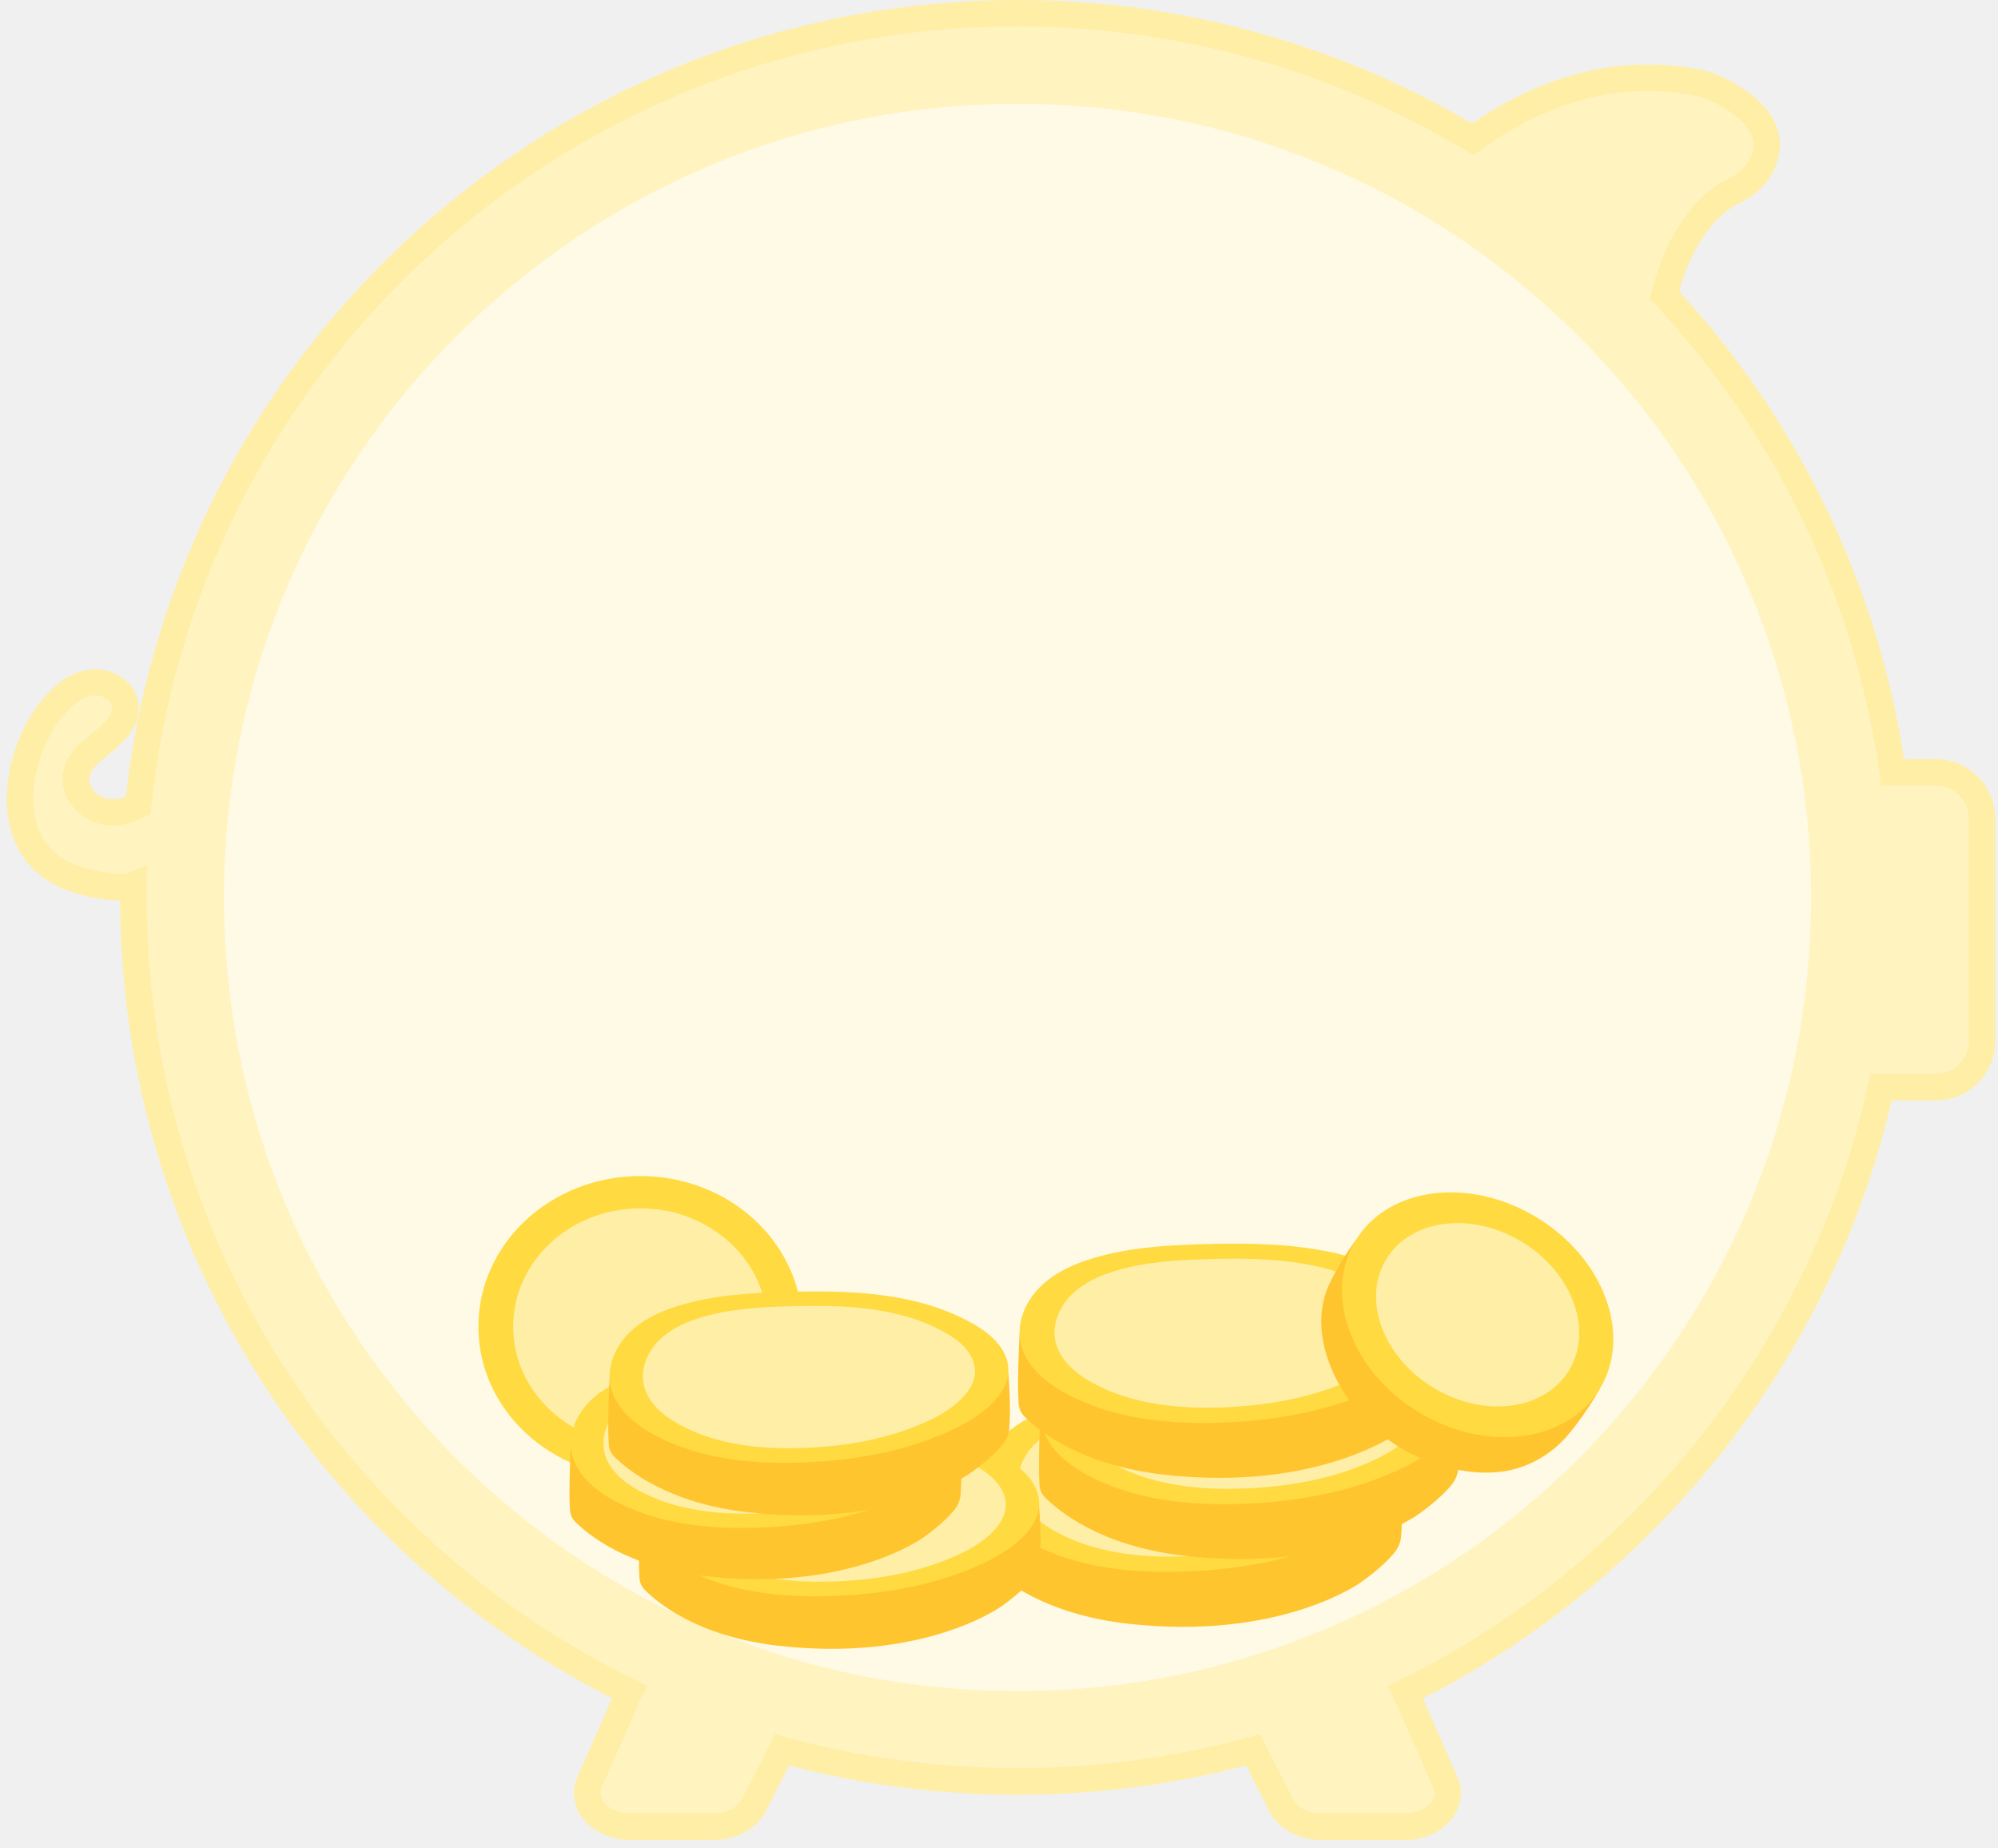
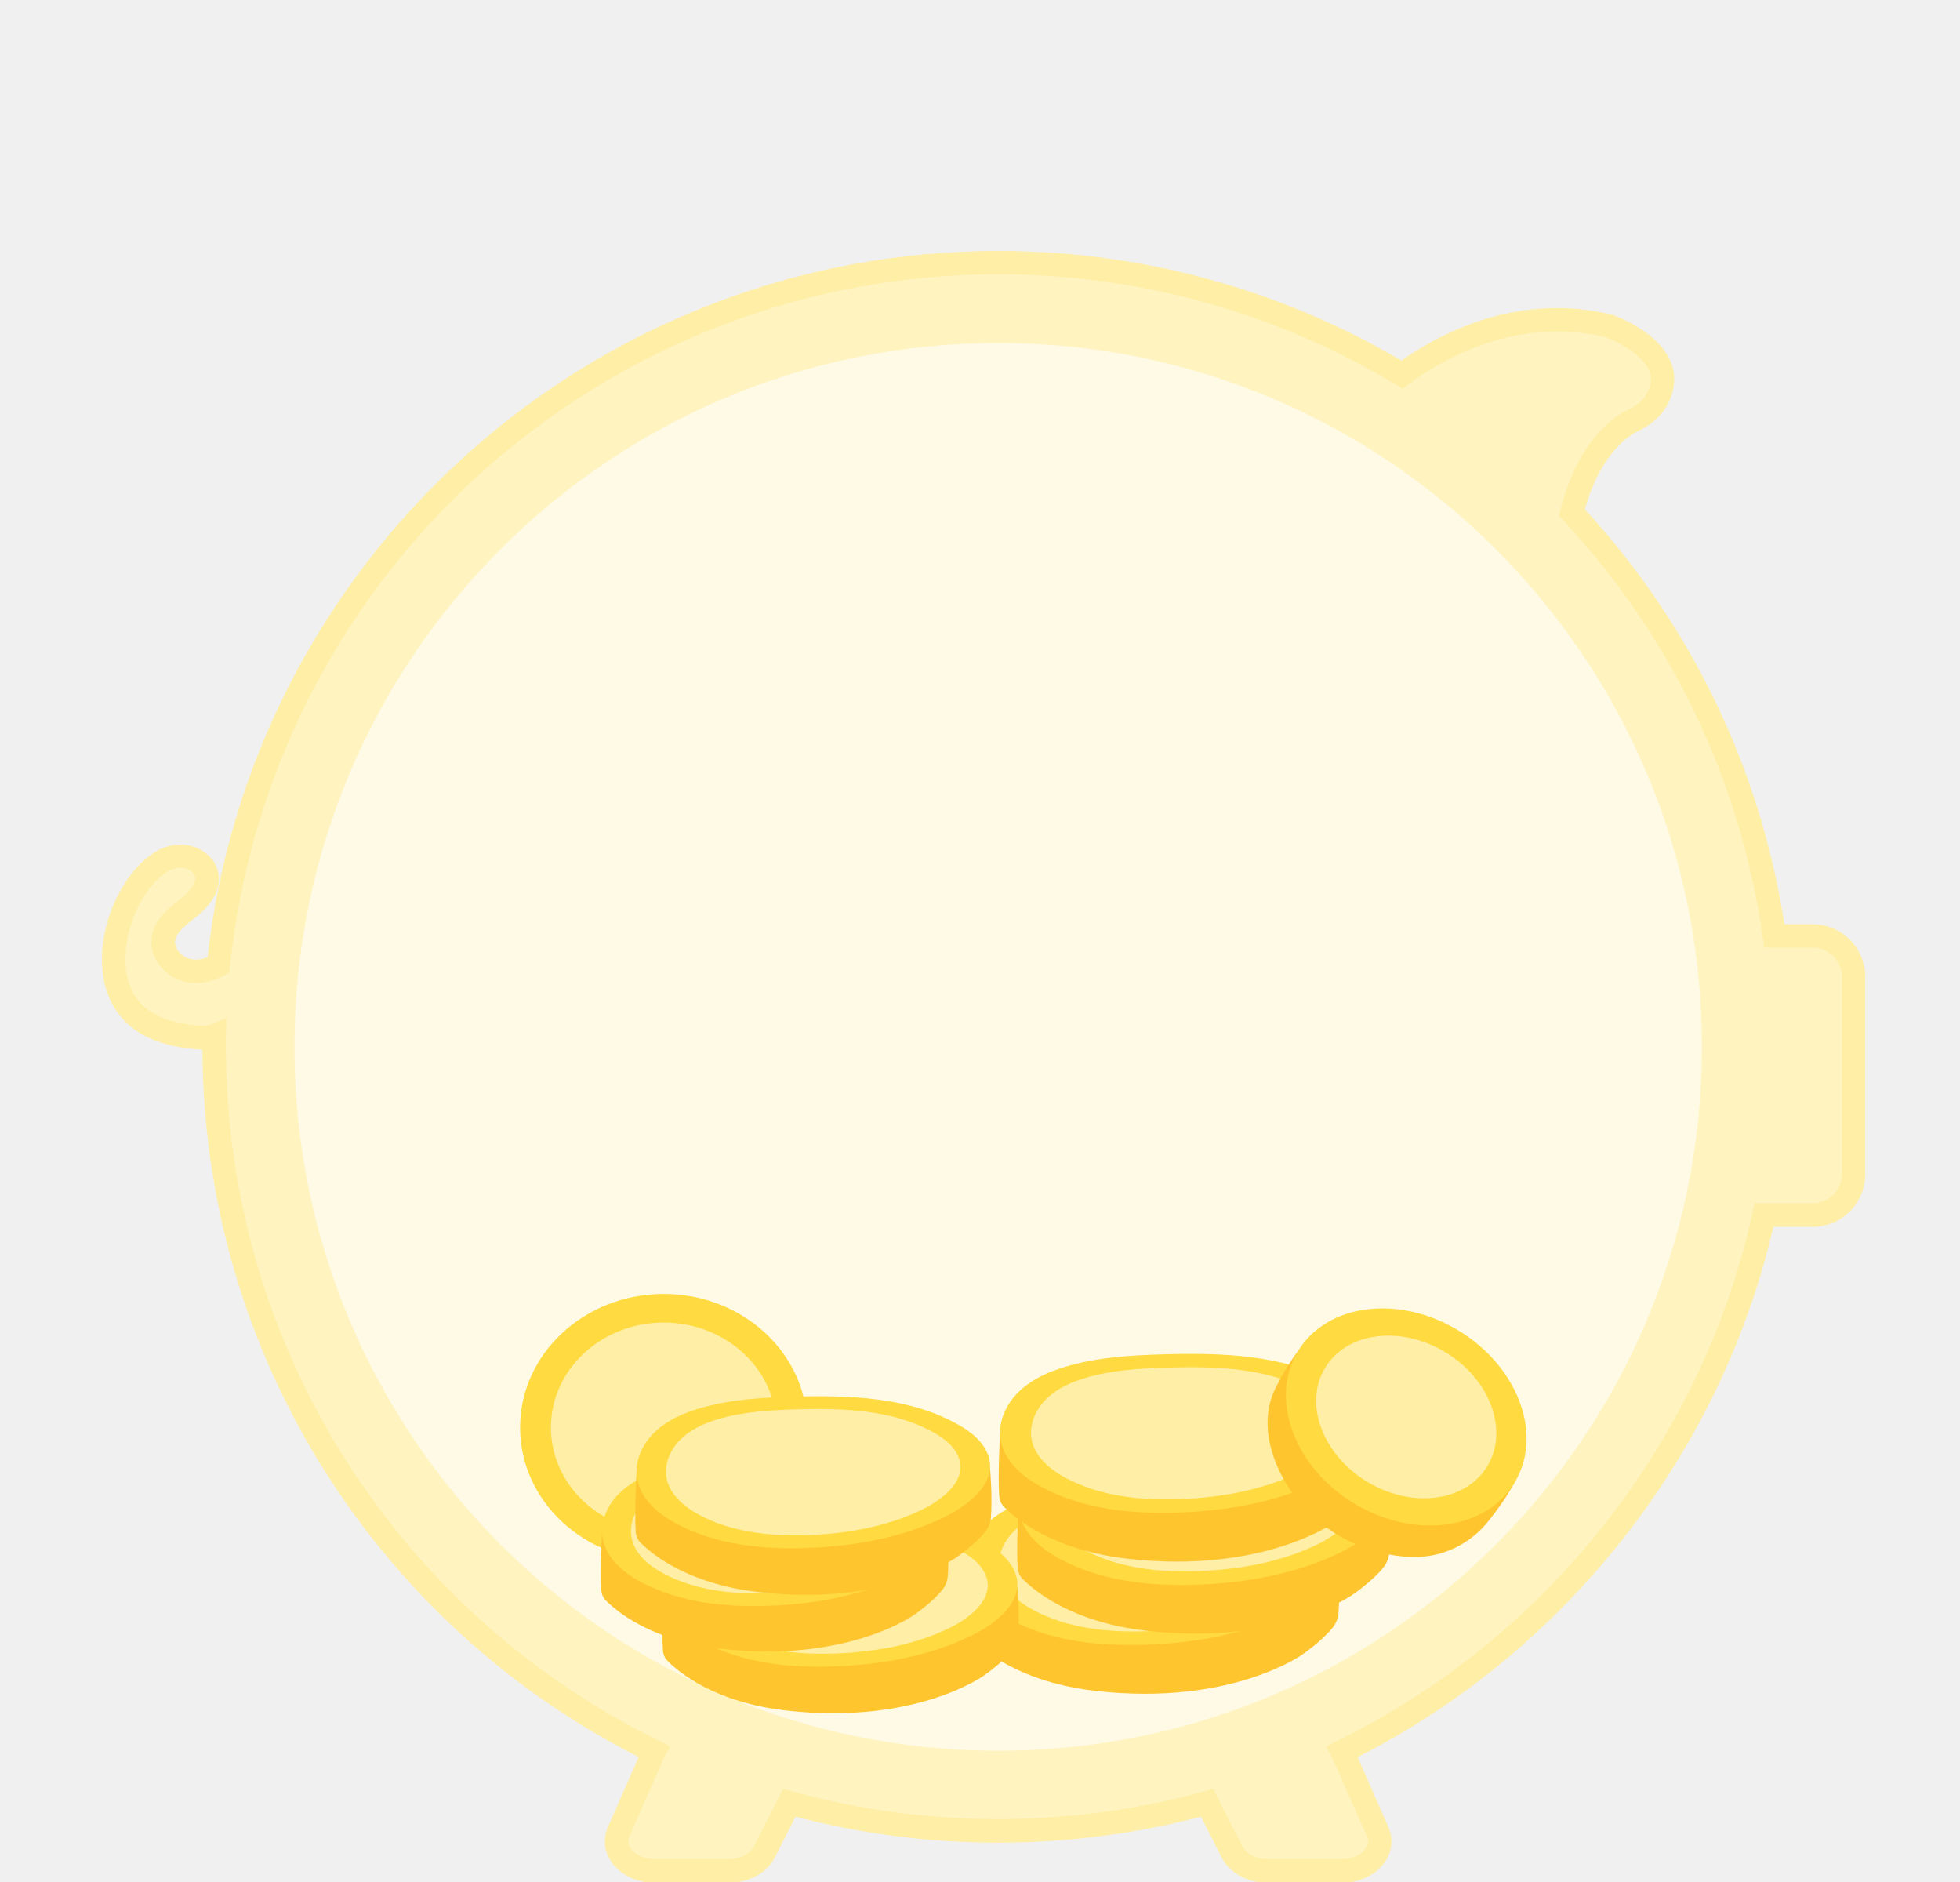
- <svg xmlns="http://www.w3.org/2000/svg" width="100%" height="100%" viewBox="0 0 226 209" fill="none">
-   <g clip-path="url(#clip0_113_24987)">
-     <path d="M218.984 87.35H214.104C211.174 66.63 201.884 47.96 188.284 33.35C190.694 23.75 196.054 21.63 196.054 21.63C200.324 19.62 199.824 15.86 199.824 15.86C199.324 11.84 193.044 9.58 193.044 9.58C181.444 6.76 171.824 11.93 166.614 15.77C151.554 6.71 133.934 1.5 115.094 1.5C63.384 1.5 20.834 40.76 15.634 91.1C14.424 91.74 13.044 92.06 11.714 91.76C9.864 91.34 8.294 89.49 8.634 87.62C8.924 85.97 10.434 84.87 11.754 83.83C13.074 82.79 14.414 81.35 14.164 79.69C13.904 78.02 12.004 76.99 10.324 77.21C8.644 77.43 7.244 78.57 6.134 79.84C1.804 84.84 -0.076 95.04 6.864 98.72C8.624 99.65 10.614 100.07 12.594 100.29C13.434 100.38 14.324 100.42 15.104 100.11C15.104 100.57 15.084 101.04 15.084 101.5C15.084 140.98 37.964 175.12 71.194 191.37C71.144 191.46 71.084 191.54 71.054 191.63L66.674 201.6C65.594 204.05 67.944 206.6 71.284 206.6H80.714C82.714 206.6 84.504 205.65 85.244 204.21L88.454 197.91C96.934 200.25 105.874 201.5 115.094 201.5C124.314 201.5 133.254 200.24 141.734 197.91L144.944 204.21C145.674 205.65 147.474 206.6 149.474 206.6H158.904C162.244 206.6 164.594 204.05 163.514 201.6L159.134 191.63C159.094 191.54 159.034 191.46 158.994 191.37C186.024 178.15 206.204 153.09 212.794 122.95H218.994C221.864 122.95 224.214 120.6 224.214 117.73V92.57C224.214 89.7 221.864 87.35 218.994 87.35H218.984Z" fill="#FFF3C0" />
-     <path d="M158.903 208.1H149.473C146.903 208.1 144.603 206.84 143.603 204.89L140.953 199.67C124.123 204.09 106.063 204.09 89.243 199.67L86.593 204.89C85.603 206.84 83.303 208.1 80.723 208.1H71.293C68.943 208.1 66.803 207.04 65.693 205.34C64.823 204.01 64.683 202.42 65.313 200.99L69.233 192.06C52.983 183.82 39.243 171.36 29.423 155.95C19.133 139.79 13.663 121.09 13.593 101.85C13.193 101.85 12.803 101.82 12.433 101.78C9.853 101.5 7.863 100.95 6.163 100.05C3.383 98.58 1.593 96.09 0.993 92.85C0.143 88.33 1.793 82.58 5.003 78.87C6.603 77.02 8.333 75.96 10.133 75.73C12.463 75.42 15.243 76.86 15.643 79.47C15.933 81.37 14.933 83.23 12.683 85.02L12.453 85.2C11.393 86.04 10.293 86.9 10.113 87.89C9.943 88.87 10.883 90.04 12.053 90.3C12.843 90.48 13.613 90.33 14.243 90.09C16.983 65.59 28.573 42.96 46.923 26.31C65.613 9.34 89.823 0 115.093 0C133.223 0 150.983 4.83 166.523 13.98C171.783 10.3 181.623 5.27 193.383 8.13L193.533 8.18C194.263 8.44 200.693 10.89 201.293 15.68C201.323 15.87 201.883 20.55 196.673 23C196.423 23.11 192.163 24.99 189.923 32.95C203.533 47.8 212.313 66.05 215.373 85.86H218.963C222.673 85.86 225.683 88.87 225.683 92.58V117.74C225.683 121.45 222.673 124.46 218.963 124.46H213.963C207.253 153.45 187.553 178.56 160.943 192.07L164.863 201C165.493 202.43 165.353 204.02 164.483 205.35C163.373 207.05 161.223 208.11 158.883 208.11L158.903 208.1ZM142.523 196.13L146.283 203.52C146.763 204.46 148.043 205.09 149.473 205.09H158.903C160.223 205.09 161.443 204.54 161.993 203.69C162.313 203.2 162.363 202.7 162.133 202.19L157.673 192.09L156.903 190.71L158.323 190.01C185.143 176.89 204.953 151.69 211.313 122.62L211.573 121.44H218.983C221.033 121.44 222.703 119.77 222.703 117.72V92.56C222.703 90.51 221.033 88.84 218.983 88.84H212.793L212.613 87.55C209.783 67.58 200.993 49.19 187.183 34.37L186.623 33.77L186.823 32.98C189.393 22.75 195.243 20.33 195.493 20.23C198.523 18.8 198.353 16.31 198.323 16.03C198.013 13.54 194.153 11.59 192.593 11.01C181.423 8.33 172.073 13.59 167.483 16.97L166.673 17.56L165.813 17.04C150.543 7.84 133.003 2.98 115.083 2.98C90.563 2.98 67.063 12.05 48.913 28.51C30.893 44.86 19.603 67.14 17.113 91.23L17.033 92.02L16.323 92.4C14.673 93.28 12.953 93.56 11.373 93.2C8.623 92.58 6.683 89.9 7.143 87.33C7.523 85.21 9.223 83.87 10.583 82.8L10.813 82.62C11.733 81.89 12.813 80.82 12.663 79.88C12.543 79.14 11.473 78.53 10.503 78.66C9.453 78.79 8.363 79.51 7.263 80.79C4.653 83.81 3.253 88.63 3.933 92.25C4.373 94.59 5.593 96.31 7.563 97.36C8.913 98.08 10.563 98.52 12.753 98.76C13.363 98.83 14.063 98.87 14.553 98.68L16.633 97.86L16.593 100.57C16.593 100.87 16.593 101.17 16.593 101.47C16.593 120.26 21.903 138.54 31.953 154.31C41.733 169.67 55.533 182.01 71.863 190L73.273 190.69L72.433 192.22L68.053 202.18C67.833 202.69 67.883 203.19 68.193 203.68C68.743 204.53 69.963 205.08 71.283 205.08H80.713C82.143 205.08 83.423 204.45 83.903 203.51L87.663 196.12L88.843 196.45C105.883 201.15 124.283 201.15 141.333 196.45L142.513 196.12L142.523 196.13Z" fill="#FFEEA6" />
-     <path d="M115.094 191.26C164.667 191.26 204.854 151.073 204.854 101.5C204.854 51.927 164.667 11.74 115.094 11.74C65.521 11.74 25.334 51.927 25.334 101.5C25.334 151.073 65.521 191.26 115.094 191.26Z" fill="#FFFAE6" />
-     <path d="M72.433 167.07C82.551 167.07 90.753 159.445 90.753 150.04C90.753 140.634 82.551 133.01 72.433 133.01C62.315 133.01 54.113 140.634 54.113 150.04C54.113 159.445 62.315 167.07 72.433 167.07Z" fill="#FFDA40" />
-     <path d="M72.433 163.42C80.38 163.42 86.823 157.429 86.823 150.04C86.823 142.65 80.38 136.66 72.433 136.66C64.486 136.66 58.043 142.65 58.043 150.04C58.043 157.429 64.486 163.42 72.433 163.42Z" fill="#FFEEA6" />
-     <path d="M158.393 167.15C158.653 170.67 158.583 172.71 158.493 173.73C158.433 174.37 158.203 174.98 157.813 175.49C156.523 177.17 153.963 178.94 153.963 178.94C153.963 178.94 144.863 185.6 127.523 183.63C118.003 182.55 113.243 178.53 111.753 177.04C111.373 176.66 111.153 176.17 111.113 175.64C110.923 173.13 111.213 167.65 111.213 167.65L158.383 167.15H158.393Z" fill="#FFC52F" />
-     <path d="M118.153 159.61C116.433 160.25 114.803 161.14 113.523 162.42C111.903 164.03 110.903 166.35 111.313 168.58C111.803 171.23 114.103 173.19 116.513 174.48C121.813 177.33 128.073 177.96 134.113 177.74C140.353 177.5 146.633 176.38 152.223 173.66C155.603 172.02 160.213 168.55 157.653 164.37C156.803 162.99 155.423 162 153.983 161.21C147.453 157.59 139.583 157.35 132.093 157.56C127.853 157.68 123.563 157.93 119.503 159.16C119.053 159.3 118.603 159.45 118.153 159.61Z" fill="#FFDA40" />
-     <path d="M120.932 160.95C119.502 161.49 118.142 162.22 117.072 163.29C115.722 164.63 114.892 166.56 115.232 168.41C115.642 170.61 117.562 172.24 119.562 173.31C123.972 175.68 129.192 176.21 134.222 176.02C139.412 175.82 144.652 174.89 149.312 172.63C152.122 171.26 155.972 168.38 153.832 164.91C153.122 163.76 151.972 162.94 150.782 162.28C145.342 159.27 138.792 159.07 132.552 159.25C129.022 159.35 125.442 159.56 122.062 160.58C121.682 160.69 121.312 160.82 120.942 160.96L120.932 160.95Z" fill="#FFEEA6" />
-     <path d="M164.862 159.48C165.122 163 165.052 165.04 164.962 166.06C164.902 166.7 164.672 167.31 164.282 167.82C162.992 169.5 160.432 171.27 160.432 171.27C160.432 171.27 151.332 177.93 133.992 175.96C124.472 174.88 119.712 170.86 118.222 169.37C117.842 168.99 117.622 168.5 117.582 167.97C117.392 165.46 117.682 159.98 117.682 159.98L164.852 159.48H164.862Z" fill="#FFC52F" />
-     <path d="M124.631 151.95C122.911 152.59 121.281 153.48 120.001 154.76C118.381 156.37 117.381 158.69 117.791 160.92C118.281 163.57 120.581 165.53 122.991 166.82C128.291 169.67 134.551 170.3 140.591 170.08C146.831 169.84 153.111 168.72 158.701 166C162.081 164.36 166.691 160.89 164.131 156.71C163.281 155.33 161.901 154.34 160.461 153.55C153.931 149.93 146.061 149.69 138.571 149.9C134.331 150.02 130.041 150.27 125.981 151.5C125.531 151.64 125.081 151.79 124.631 151.95Z" fill="#FFDA40" />
-     <path d="M127.413 153.28C125.983 153.82 124.623 154.55 123.553 155.62C122.203 156.96 121.373 158.89 121.713 160.74C122.123 162.94 124.043 164.57 126.043 165.64C130.453 168.01 135.673 168.54 140.703 168.35C145.893 168.15 151.133 167.22 155.793 164.96C158.603 163.59 162.453 160.71 160.313 157.24C159.603 156.09 158.453 155.27 157.263 154.61C151.823 151.6 145.273 151.4 139.033 151.58C135.503 151.68 131.923 151.89 128.543 152.91C128.163 153.02 127.793 153.15 127.423 153.29L127.413 153.28Z" fill="#FFEEA6" />
-     <path d="M162.503 150.3C162.763 153.82 162.693 155.86 162.603 156.88C162.543 157.52 162.313 158.13 161.923 158.64C160.633 160.32 158.073 162.09 158.073 162.09C158.073 162.09 148.973 168.75 131.633 166.78C122.113 165.7 117.353 161.68 115.863 160.19C115.483 159.81 115.263 159.32 115.223 158.79C115.033 156.28 115.323 150.8 115.323 150.8L162.493 150.3H162.503Z" fill="#FFC52F" />
-     <path d="M122.262 142.76C120.542 143.4 118.912 144.29 117.632 145.57C116.012 147.18 115.012 149.5 115.422 151.73C115.912 154.38 118.212 156.34 120.622 157.63C125.922 160.48 132.182 161.11 138.222 160.89C144.462 160.65 150.742 159.53 156.332 156.81C159.712 155.17 164.322 151.7 161.762 147.52C160.912 146.14 159.532 145.15 158.092 144.36C151.562 140.74 143.692 140.5 136.202 140.71C131.962 140.83 127.672 141.08 123.612 142.31C123.162 142.45 122.712 142.6 122.262 142.76Z" fill="#FFDA40" />
-     <path d="M125.054 144.1C123.624 144.64 122.264 145.37 121.194 146.44C119.844 147.78 119.014 149.71 119.354 151.56C119.764 153.76 121.684 155.39 123.684 156.46C128.094 158.83 133.314 159.36 138.344 159.17C143.534 158.97 148.774 158.04 153.434 155.78C156.244 154.41 160.094 151.53 157.954 148.06C157.244 146.91 156.094 146.09 154.904 145.43C149.464 142.42 142.914 142.22 136.674 142.4C133.144 142.5 129.564 142.71 126.184 143.73C125.804 143.84 125.434 143.97 125.064 144.11L125.054 144.1Z" fill="#FFEEA6" />
-     <path d="M117.534 170.38C117.784 173.74 117.714 175.7 117.634 176.67C117.584 177.28 117.364 177.86 116.984 178.35C115.754 179.96 113.304 181.65 113.304 181.65C113.304 181.65 104.604 188.02 88.024 186.13C78.914 185.09 74.374 181.26 72.944 179.83C72.584 179.47 72.374 179 72.334 178.49C72.154 176.09 72.434 170.85 72.434 170.85L117.534 170.38Z" fill="#FFC52F" />
-     <path d="M79.063 163.17C77.423 163.79 75.863 164.63 74.633 165.86C73.083 167.4 72.133 169.62 72.523 171.75C72.993 174.28 75.193 176.15 77.493 177.39C82.563 180.12 88.543 180.72 94.323 180.5C100.283 180.27 106.293 179.2 111.643 176.6C114.873 175.03 119.283 171.71 116.833 167.72C116.023 166.4 114.703 165.45 113.333 164.7C107.093 161.24 99.563 161.01 92.403 161.21C88.343 161.33 84.243 161.57 80.363 162.74C79.933 162.87 79.503 163.01 79.073 163.17H79.063Z" fill="#FFDA40" />
-     <path d="M81.724 164.45C80.354 164.96 79.054 165.67 78.034 166.68C76.744 167.96 75.944 169.81 76.274 171.58C76.664 173.68 78.504 175.24 80.414 176.27C84.634 178.54 89.624 179.04 94.424 178.86C99.394 178.67 104.394 177.78 108.854 175.62C111.544 174.31 115.214 171.56 113.174 168.24C112.494 167.14 111.394 166.36 110.254 165.73C105.054 162.86 98.784 162.66 92.814 162.83C89.434 162.93 86.014 163.13 82.784 164.1C82.424 164.21 82.064 164.33 81.714 164.46L81.724 164.45Z" fill="#FFEEA6" />
-     <path d="M108.564 162.89C108.814 166.17 108.744 168.08 108.654 169.03C108.604 169.63 108.384 170.19 108.024 170.67C106.824 172.24 104.434 173.89 104.434 173.89C104.434 173.89 95.954 180.11 79.774 178.26C70.894 177.25 66.464 173.51 65.064 172.11C64.714 171.76 64.504 171.3 64.474 170.8C64.304 168.46 64.564 163.35 64.564 163.35L108.564 162.89Z" fill="#FFC52F" />
-     <path d="M71.033 155.86C69.433 156.46 67.913 157.29 66.713 158.48C65.203 159.98 64.273 162.15 64.653 164.23C65.113 166.7 67.263 168.53 69.503 169.73C74.443 172.39 80.283 172.98 85.913 172.77C91.733 172.55 97.593 171.5 102.803 168.96C105.953 167.43 110.253 164.19 107.863 160.29C107.073 159 105.783 158.08 104.443 157.34C98.353 153.97 91.013 153.74 84.023 153.94C80.063 154.05 76.063 154.29 72.283 155.43C71.863 155.56 71.443 155.7 71.023 155.85L71.033 155.86Z" fill="#FFDA40" />
-     <path d="M73.634 157.11C72.294 157.61 71.034 158.3 70.034 159.29C68.774 160.54 68.004 162.34 68.324 164.07C68.704 166.12 70.494 167.64 72.364 168.64C76.484 170.85 81.344 171.34 86.034 171.16C90.884 170.98 95.764 170.11 100.104 168C102.734 166.73 106.314 164.04 104.324 160.8C103.664 159.73 102.594 158.96 101.474 158.35C96.404 155.55 90.294 155.36 84.464 155.52C81.164 155.61 77.834 155.81 74.684 156.76C74.334 156.87 73.984 156.98 73.634 157.11Z" fill="#FFEEA6" />
-     <path d="M114.063 155.28C114.313 158.64 114.243 160.6 114.163 161.57C114.113 162.18 113.893 162.76 113.513 163.25C112.283 164.86 109.833 166.55 109.833 166.55C109.833 166.55 101.133 172.92 84.553 171.03C75.443 169.99 70.903 166.16 69.473 164.73C69.113 164.37 68.903 163.9 68.863 163.39C68.683 160.99 68.963 155.75 68.963 155.75L114.063 155.28Z" fill="#FFC52F" />
-     <path d="M75.583 148.07C73.943 148.69 72.383 149.53 71.153 150.76C69.603 152.3 68.653 154.52 69.043 156.65C69.513 159.18 71.713 161.05 74.013 162.29C79.083 165.02 85.063 165.62 90.843 165.4C96.803 165.17 102.813 164.1 108.163 161.5C111.393 159.93 115.803 156.61 113.353 152.62C112.543 151.3 111.223 150.35 109.853 149.6C103.613 146.14 96.083 145.91 88.923 146.11C84.863 146.23 80.763 146.47 76.883 147.64C76.453 147.77 76.023 147.91 75.593 148.07H75.583Z" fill="#FFDA40" />
-     <path d="M78.243 149.35C76.873 149.86 75.573 150.57 74.553 151.58C73.263 152.86 72.463 154.71 72.793 156.48C73.183 158.58 75.023 160.14 76.933 161.17C81.153 163.44 86.143 163.94 90.943 163.76C95.913 163.57 100.913 162.68 105.373 160.52C108.063 159.21 111.733 156.46 109.693 153.14C109.013 152.04 107.913 151.26 106.773 150.63C101.573 147.76 95.303 147.56 89.333 147.73C85.953 147.83 82.533 148.03 79.303 149C78.943 149.11 78.583 149.23 78.233 149.36L78.243 149.35Z" fill="#FFEEA6" />
-     <path d="M180.942 157.08C179.262 160.15 177.152 162.53 177.152 162.53C175.252 164.67 172.542 166.14 169.702 166.46C167.102 166.76 164.462 166.3 162.012 165.43C160.862 165.02 159.752 164.53 158.702 163.92C156.392 162.59 154.362 160.8 152.792 158.64C149.992 154.81 148.232 149.51 150.472 145C151.292 143.35 152.252 141.76 153.342 140.28L180.952 157.07L180.942 157.08Z" fill="#FFC52F" />
-     <path d="M180.947 157.095C184.644 151.017 181.459 142.331 173.834 137.693C166.209 133.055 157.031 134.221 153.334 140.299C149.637 146.376 152.822 155.063 160.447 159.701C168.072 164.339 177.251 163.172 180.947 157.095Z" fill="#FFDA40" />
-     <path d="M177.478 154.985C180.247 150.432 177.864 143.925 172.155 140.453C166.445 136.98 159.572 137.856 156.802 142.409C154.032 146.963 156.416 153.469 162.125 156.942C167.834 160.415 174.708 159.539 177.478 154.985Z" fill="#FFEEA6" />
+ <svg xmlns="http://www.w3.org/2000/svg" width="250" height="240" viewBox="0 0 250 240" fill="none">
+   <g clip-path="url(#clip0_376_84353)">
+     <g clip-path="url(#clip1_376_84353)">
+       <path d="M231.21 119.35H226.33C223.4 98.63 214.11 79.96 200.51 65.35C202.92 55.75 208.28 53.63 208.28 53.63C212.55 51.62 212.05 47.86 212.05 47.86C211.55 43.84 205.27 41.58 205.27 41.58C193.67 38.76 184.05 43.93 178.84 47.77C163.78 38.71 146.16 33.5 127.32 33.5C75.61 33.5 33.06 72.76 27.86 123.1C26.65 123.74 25.27 124.06 23.94 123.76C22.09 123.34 20.52 121.49 20.86 119.62C21.15 117.97 22.66 116.87 23.98 115.83C25.3 114.79 26.64 113.35 26.39 111.69C26.13 110.02 24.23 108.99 22.55 109.21C20.87 109.43 19.47 110.57 18.36 111.84C14.03 116.84 12.15 127.04 19.09 130.72C20.85 131.65 22.84 132.07 24.82 132.29C25.66 132.38 26.55 132.42 27.33 132.11C27.33 132.57 27.31 133.04 27.31 133.5C27.31 172.98 50.19 207.12 83.42 223.37C83.37 223.46 83.31 223.54 83.28 223.63L78.9 233.6C77.82 236.05 80.17 238.6 83.51 238.6H92.94C94.94 238.6 96.73 237.65 97.47 236.21L100.68 229.91C109.16 232.25 118.1 233.5 127.32 233.5C136.54 233.5 145.48 232.24 153.96 229.91L157.17 236.21C157.9 237.65 159.7 238.6 161.7 238.6H171.13C174.47 238.6 176.82 236.05 175.74 233.6L171.36 223.63C171.32 223.54 171.26 223.46 171.22 223.37C198.25 210.15 218.43 185.09 225.02 154.95H231.22C234.09 154.95 236.44 152.6 236.44 149.73V124.57C236.44 121.7 234.09 119.35 231.22 119.35H231.21Z" fill="#FFF3C0" />
+       <path d="M171.13 240.1H161.7C159.13 240.1 156.83 238.84 155.83 236.89L153.18 231.67C136.35 236.09 118.29 236.09 101.47 231.67L98.82 236.89C97.83 238.84 95.53 240.1 92.95 240.1H83.52C81.17 240.1 79.03 239.04 77.92 237.34C77.05 236.01 76.91 234.42 77.54 232.99L81.46 224.06C65.21 215.82 51.47 203.36 41.65 187.95C31.36 171.79 25.89 153.09 25.82 133.85C25.42 133.85 25.03 133.82 24.66 133.78C22.08 133.5 20.09 132.95 18.39 132.05C15.61 130.58 13.82 128.09 13.22 124.85C12.37 120.33 14.02 114.58 17.23 110.87C18.83 109.02 20.56 107.96 22.36 107.73C24.69 107.42 27.47 108.86 27.87 111.47C28.16 113.37 27.16 115.23 24.91 117.02L24.68 117.2C23.62 118.04 22.52 118.9 22.34 119.89C22.17 120.87 23.11 122.04 24.28 122.3C25.07 122.48 25.84 122.33 26.47 122.09C29.21 97.59 40.8 74.96 59.15 58.31C77.84 41.34 102.05 32 127.32 32C145.45 32 163.21 36.83 178.75 45.98C184.01 42.3 193.85 37.27 205.61 40.13L205.76 40.18C206.49 40.44 212.92 42.89 213.52 47.68C213.55 47.87 214.11 52.55 208.9 55C208.65 55.11 204.39 56.99 202.15 64.95C215.76 79.8 224.54 98.05 227.6 117.86H231.19C234.9 117.86 237.91 120.87 237.91 124.58V149.74C237.91 153.45 234.9 156.46 231.19 156.46H226.19C219.48 185.45 199.78 210.56 173.17 224.07L177.09 233C177.72 234.43 177.58 236.02 176.71 237.35C175.6 239.05 173.45 240.11 171.11 240.11L171.13 240.1ZM154.75 228.13L158.51 235.52C158.99 236.46 160.27 237.09 161.7 237.09H171.13C172.45 237.09 173.67 236.54 174.22 235.69C174.54 235.2 174.59 234.7 174.36 234.19L169.9 224.09L169.13 222.71L170.55 222.01C197.37 208.89 217.18 183.69 223.54 154.62L223.8 153.44H231.21C233.26 153.44 234.93 151.77 234.93 149.72V124.56C234.93 122.51 233.26 120.84 231.21 120.84H225.02L224.84 119.55C222.01 99.58 213.22 81.19 199.41 66.37L198.85 65.77L199.05 64.98C201.62 54.75 207.47 52.33 207.72 52.23C210.75 50.8 210.58 48.31 210.55 48.03C210.24 45.54 206.38 43.59 204.82 43.01C193.65 40.33 184.3 45.59 179.71 48.97L178.9 49.56L178.04 49.04C162.77 39.84 145.23 34.98 127.31 34.98C102.79 34.98 79.29 44.05 61.14 60.51C43.12 76.86 31.83 99.14 29.34 123.23L29.26 124.02L28.55 124.4C26.9 125.28 25.18 125.56 23.6 125.2C20.85 124.58 18.91 121.9 19.37 119.33C19.75 117.21 21.45 115.87 22.81 114.8L23.04 114.62C23.96 113.89 25.04 112.82 24.89 111.88C24.77 111.14 23.7 110.53 22.73 110.66C21.68 110.79 20.59 111.51 19.49 112.79C16.88 115.81 15.48 120.63 16.16 124.25C16.6 126.59 17.82 128.31 19.79 129.36C21.14 130.08 22.79 130.52 24.98 130.76C25.59 130.83 26.29 130.87 26.78 130.68L28.86 129.86L28.82 132.57C28.82 132.87 28.82 133.17 28.82 133.47C28.82 152.26 34.13 170.54 44.18 186.31C53.96 201.67 67.76 214.01 84.09 222L85.5 222.69L84.66 224.22L80.28 234.18C80.06 234.69 80.11 235.19 80.42 235.68C80.97 236.53 82.19 237.08 83.51 237.08H92.94C94.37 237.08 95.65 236.45 96.13 235.51L99.89 228.12L101.07 228.45C118.11 233.15 136.51 233.15 153.56 228.45L154.74 228.12L154.75 228.13Z" fill="#FFEEA6" />
+       <path d="M127.32 223.26C176.893 223.26 217.08 183.073 217.08 133.5C217.08 83.927 176.893 43.74 127.32 43.74C77.747 43.74 37.56 83.927 37.56 133.5C37.56 183.073 77.747 223.26 127.32 223.26Z" fill="#FFFAE6" />
+       <path d="M84.66 199.07C94.778 199.07 102.98 191.445 102.98 182.04C102.98 172.634 94.778 165.01 84.66 165.01C74.543 165.01 66.34 172.634 66.34 182.04C66.34 191.445 74.543 199.07 84.66 199.07Z" fill="#FFDA40" />
+       <path d="M84.66 195.42C92.608 195.42 99.05 189.43 99.05 182.04C99.05 174.651 92.608 168.66 84.66 168.66C76.713 168.66 70.27 174.651 70.27 182.04C70.27 189.43 76.713 195.42 84.66 195.42Z" fill="#FFEEA6" />
+       <path d="M170.62 199.15C170.88 202.67 170.81 204.71 170.72 205.73C170.66 206.37 170.43 206.98 170.04 207.49C168.75 209.17 166.19 210.94 166.19 210.94C166.19 210.94 157.09 217.6 139.75 215.63C130.23 214.55 125.47 210.53 123.98 209.04C123.6 208.66 123.38 208.17 123.34 207.64C123.15 205.13 123.44 199.65 123.44 199.65L170.61 199.15H170.62Z" fill="#FFC52F" />
+       <path d="M130.38 191.61C128.66 192.25 127.03 193.14 125.75 194.42C124.13 196.03 123.13 198.35 123.54 200.58C124.03 203.23 126.33 205.19 128.74 206.48C134.04 209.33 140.3 209.96 146.34 209.74C152.58 209.5 158.86 208.38 164.45 205.66C167.83 204.02 172.44 200.55 169.88 196.37C169.03 194.99 167.65 194 166.21 193.21C159.68 189.59 151.81 189.35 144.32 189.56C140.08 189.68 135.79 189.93 131.73 191.16C131.28 191.3 130.83 191.45 130.38 191.61V191.61Z" fill="#FFDA40" />
+       <path d="M133.16 192.95C131.73 193.49 130.37 194.22 129.3 195.29C127.95 196.63 127.12 198.56 127.46 200.41C127.87 202.61 129.79 204.24 131.79 205.31C136.2 207.68 141.42 208.21 146.45 208.02C151.64 207.82 156.88 206.89 161.54 204.63C164.35 203.26 168.2 200.38 166.06 196.91C165.35 195.76 164.2 194.94 163.01 194.28C157.57 191.27 151.02 191.07 144.78 191.25C141.25 191.35 137.67 191.56 134.29 192.58C133.91 192.69 133.54 192.82 133.17 192.96L133.16 192.95Z" fill="#FFEEA6" />
+       <path d="M177.09 191.48C177.35 195 177.28 197.04 177.19 198.06C177.13 198.7 176.9 199.31 176.51 199.82C175.22 201.5 172.66 203.27 172.66 203.27C172.66 203.27 163.56 209.93 146.22 207.96C136.7 206.88 131.94 202.86 130.45 201.37C130.07 200.99 129.85 200.5 129.81 199.97C129.62 197.46 129.91 191.98 129.91 191.98L177.08 191.48H177.09Z" fill="#FFC52F" />
+       <path d="M136.86 183.95C135.14 184.59 133.51 185.48 132.23 186.76C130.61 188.37 129.61 190.69 130.02 192.92C130.51 195.57 132.81 197.53 135.22 198.82C140.52 201.67 146.78 202.3 152.82 202.08C159.06 201.84 165.34 200.72 170.93 198C174.31 196.36 178.92 192.89 176.36 188.71C175.51 187.33 174.13 186.34 172.69 185.55C166.16 181.93 158.29 181.69 150.8 181.9C146.56 182.02 142.27 182.27 138.21 183.5C137.76 183.64 137.31 183.79 136.86 183.95V183.95Z" fill="#FFDA40" />
+       <path d="M139.64 185.28C138.21 185.82 136.85 186.55 135.78 187.62C134.43 188.96 133.6 190.89 133.94 192.74C134.35 194.94 136.27 196.57 138.27 197.64C142.68 200.01 147.9 200.54 152.93 200.35C158.12 200.15 163.36 199.22 168.02 196.96C170.83 195.59 174.68 192.71 172.54 189.24C171.83 188.09 170.68 187.27 169.49 186.61C164.05 183.6 157.5 183.4 151.26 183.58C147.73 183.68 144.15 183.89 140.77 184.91C140.39 185.02 140.02 185.15 139.65 185.29L139.64 185.28Z" fill="#FFEEA6" />
+       <path d="M174.73 182.301C174.99 185.821 174.92 187.861 174.83 188.881C174.77 189.521 174.54 190.131 174.15 190.641C172.86 192.321 170.3 194.091 170.3 194.091C170.3 194.091 161.2 200.751 143.86 198.781C134.34 197.701 129.58 193.681 128.09 192.191C127.71 191.811 127.49 191.321 127.45 190.791C127.26 188.281 127.55 182.801 127.55 182.801L174.72 182.301H174.73Z" fill="#FFC52F" />
+       <path d="M134.49 174.761C132.77 175.401 131.14 176.291 129.86 177.571C128.24 179.181 127.24 181.501 127.65 183.731C128.14 186.381 130.44 188.341 132.85 189.631C138.15 192.481 144.41 193.111 150.45 192.891C156.69 192.651 162.97 191.531 168.56 188.811C171.94 187.171 176.55 183.701 173.99 179.521C173.14 178.141 171.76 177.151 170.32 176.361C163.79 172.741 155.92 172.501 148.43 172.711C144.19 172.831 139.9 173.081 135.84 174.311C135.39 174.451 134.94 174.601 134.49 174.761V174.761Z" fill="#FFDA40" />
+       <path d="M137.28 176.101C135.85 176.641 134.49 177.371 133.42 178.441C132.07 179.781 131.24 181.711 131.58 183.561C131.99 185.761 133.91 187.391 135.91 188.461C140.32 190.831 145.54 191.361 150.57 191.171C155.76 190.971 161 190.041 165.66 187.781C168.47 186.411 172.32 183.531 170.18 180.061C169.47 178.911 168.32 178.091 167.13 177.431C161.69 174.421 155.14 174.221 148.9 174.401C145.37 174.501 141.79 174.711 138.41 175.731C138.03 175.841 137.66 175.971 137.29 176.111L137.28 176.101Z" fill="#FFEEA6" />
+       <path d="M129.76 202.379C130.01 205.739 129.94 207.699 129.86 208.669C129.81 209.279 129.59 209.859 129.21 210.349C127.98 211.959 125.53 213.649 125.53 213.649C125.53 213.649 116.83 220.019 100.25 218.129C91.14 217.089 86.6 213.259 85.17 211.829C84.81 211.469 84.6 210.999 84.56 210.489C84.38 208.089 84.66 202.849 84.66 202.849L129.76 202.379V202.379Z" fill="#FFC52F" />
+       <path d="M91.29 195.17C89.65 195.79 88.09 196.63 86.86 197.86C85.31 199.4 84.36 201.62 84.75 203.75C85.22 206.28 87.42 208.15 89.72 209.39C94.79 212.12 100.77 212.72 106.55 212.5C112.51 212.27 118.52 211.2 123.87 208.6C127.1 207.03 131.51 203.71 129.06 199.72C128.25 198.4 126.93 197.45 125.56 196.7C119.32 193.24 111.79 193.01 104.63 193.21C100.57 193.33 96.47 193.57 92.59 194.74C92.16 194.87 91.73 195.01 91.3 195.17H91.29Z" fill="#FFDA40" />
+       <path d="M93.95 196.449C92.58 196.959 91.28 197.669 90.26 198.679C88.97 199.959 88.17 201.809 88.5 203.579C88.89 205.679 90.73 207.239 92.64 208.269C96.86 210.539 101.85 211.039 106.65 210.859C111.62 210.669 116.62 209.779 121.08 207.619C123.77 206.309 127.44 203.559 125.4 200.239C124.72 199.139 123.62 198.359 122.48 197.729C117.28 194.859 111.01 194.659 105.04 194.829C101.66 194.929 98.24 195.129 95.01 196.099C94.65 196.209 94.29 196.329 93.94 196.459L93.95 196.449Z" fill="#FFEEA6" />
+       <path d="M120.79 194.891C121.04 198.171 120.97 200.081 120.88 201.031C120.83 201.631 120.61 202.191 120.25 202.671C119.05 204.241 116.66 205.891 116.66 205.891C116.66 205.891 108.18 212.111 92 210.261C83.12 209.251 78.69 205.511 77.29 204.111C76.94 203.761 76.73 203.301 76.7 202.801C76.53 200.461 76.79 195.351 76.79 195.351L120.79 194.891V194.891Z" fill="#FFC52F" />
+       <path d="M83.26 187.861C81.66 188.461 80.141 189.291 78.941 190.481C77.43 191.981 76.501 194.151 76.88 196.231C77.341 198.701 79.49 200.531 81.731 201.731C86.671 204.391 92.51 204.981 98.141 204.771C103.96 204.551 109.82 203.501 115.03 200.961C118.18 199.431 122.48 196.191 120.09 192.291C119.3 191.001 118.01 190.081 116.67 189.341C110.58 185.971 103.24 185.741 96.251 185.941C92.29 186.051 88.29 186.291 84.51 187.431C84.091 187.561 83.671 187.701 83.251 187.851L83.26 187.861Z" fill="#FFDA40" />
+       <path d="M85.86 189.111C84.52 189.611 83.26 190.301 82.26 191.291C81 192.541 80.23 194.341 80.55 196.071C80.93 198.121 82.72 199.641 84.59 200.641C88.71 202.851 93.57 203.341 98.26 203.161C103.11 202.981 107.99 202.111 112.33 200.001C114.96 198.731 118.54 196.041 116.55 192.801C115.89 191.731 114.82 190.961 113.7 190.351C108.63 187.551 102.52 187.361 96.69 187.521C93.39 187.611 90.06 187.811 86.91 188.761C86.56 188.871 86.21 188.981 85.86 189.111V189.111Z" fill="#FFEEA6" />
+       <path d="M126.29 187.279C126.54 190.639 126.47 192.599 126.39 193.569C126.34 194.179 126.12 194.759 125.74 195.249C124.51 196.859 122.06 198.549 122.06 198.549C122.06 198.549 113.36 204.919 96.78 203.029C87.67 201.989 83.13 198.159 81.7 196.729C81.34 196.369 81.13 195.899 81.09 195.389C80.91 192.989 81.19 187.749 81.19 187.749L126.29 187.279V187.279Z" fill="#FFC52F" />
+       <path d="M87.81 180.07C86.17 180.69 84.61 181.53 83.38 182.76C81.83 184.3 80.88 186.52 81.27 188.65C81.74 191.18 83.94 193.05 86.24 194.29C91.31 197.02 97.29 197.62 103.07 197.4C109.03 197.17 115.04 196.1 120.39 193.5C123.62 191.93 128.03 188.61 125.58 184.62C124.77 183.3 123.45 182.35 122.08 181.6C115.84 178.14 108.31 177.91 101.15 178.11C97.09 178.23 92.99 178.47 89.11 179.64C88.68 179.77 88.25 179.91 87.82 180.07H87.81Z" fill="#FFDA40" />
+       <path d="M90.47 181.349C89.1 181.859 87.8 182.569 86.78 183.579C85.49 184.859 84.69 186.709 85.02 188.479C85.41 190.579 87.25 192.139 89.16 193.169C93.38 195.439 98.37 195.939 103.17 195.759C108.14 195.569 113.14 194.679 117.6 192.519C120.29 191.209 123.96 188.459 121.92 185.139C121.24 184.039 120.14 183.259 119 182.629C113.8 179.759 107.53 179.559 101.56 179.729C98.18 179.829 94.76 180.029 91.53 180.999C91.17 181.109 90.81 181.229 90.46 181.359L90.47 181.349Z" fill="#FFEEA6" />
+       <path d="M193.17 189.079C191.49 192.149 189.38 194.529 189.38 194.529C187.48 196.669 184.77 198.139 181.93 198.459C179.33 198.759 176.69 198.299 174.24 197.429C173.09 197.019 171.98 196.529 170.93 195.919C168.62 194.589 166.59 192.799 165.02 190.639C162.22 186.809 160.46 181.509 162.7 176.999C163.52 175.349 164.48 173.759 165.57 172.279L193.18 189.069L193.17 189.079Z" fill="#FFC52F" />
+       <path d="M193.175 189.094C196.871 183.017 193.687 174.33 186.061 169.692C178.436 165.054 169.258 166.221 165.561 172.298C161.865 178.376 165.05 187.063 172.675 191.701C180.3 196.339 189.478 195.172 193.175 189.094Z" fill="#FFDA40" />
+       <path d="M189.706 186.986C192.476 182.432 190.093 175.926 184.383 172.453C178.674 168.98 171.8 169.856 169.03 174.41C166.261 178.963 168.644 185.47 174.353 188.942C180.063 192.415 186.937 191.539 189.706 186.986Z" fill="#FFEEA6" />
+     </g>
  </g>
  <defs>
-     <clipPath id="clip0_113_24987">
-       <rect width="224.92" height="208.1" fill="white" transform="translate(0.773438)" />
+     <clipPath id="clip0_376_84353">
+       <rect width="250" height="240" fill="white" />
+     </clipPath>
+     <clipPath id="clip1_376_84353">
+       <rect width="224.92" height="208.1" fill="white" transform="translate(13 32)" />
    </clipPath>
  </defs>
</svg>
